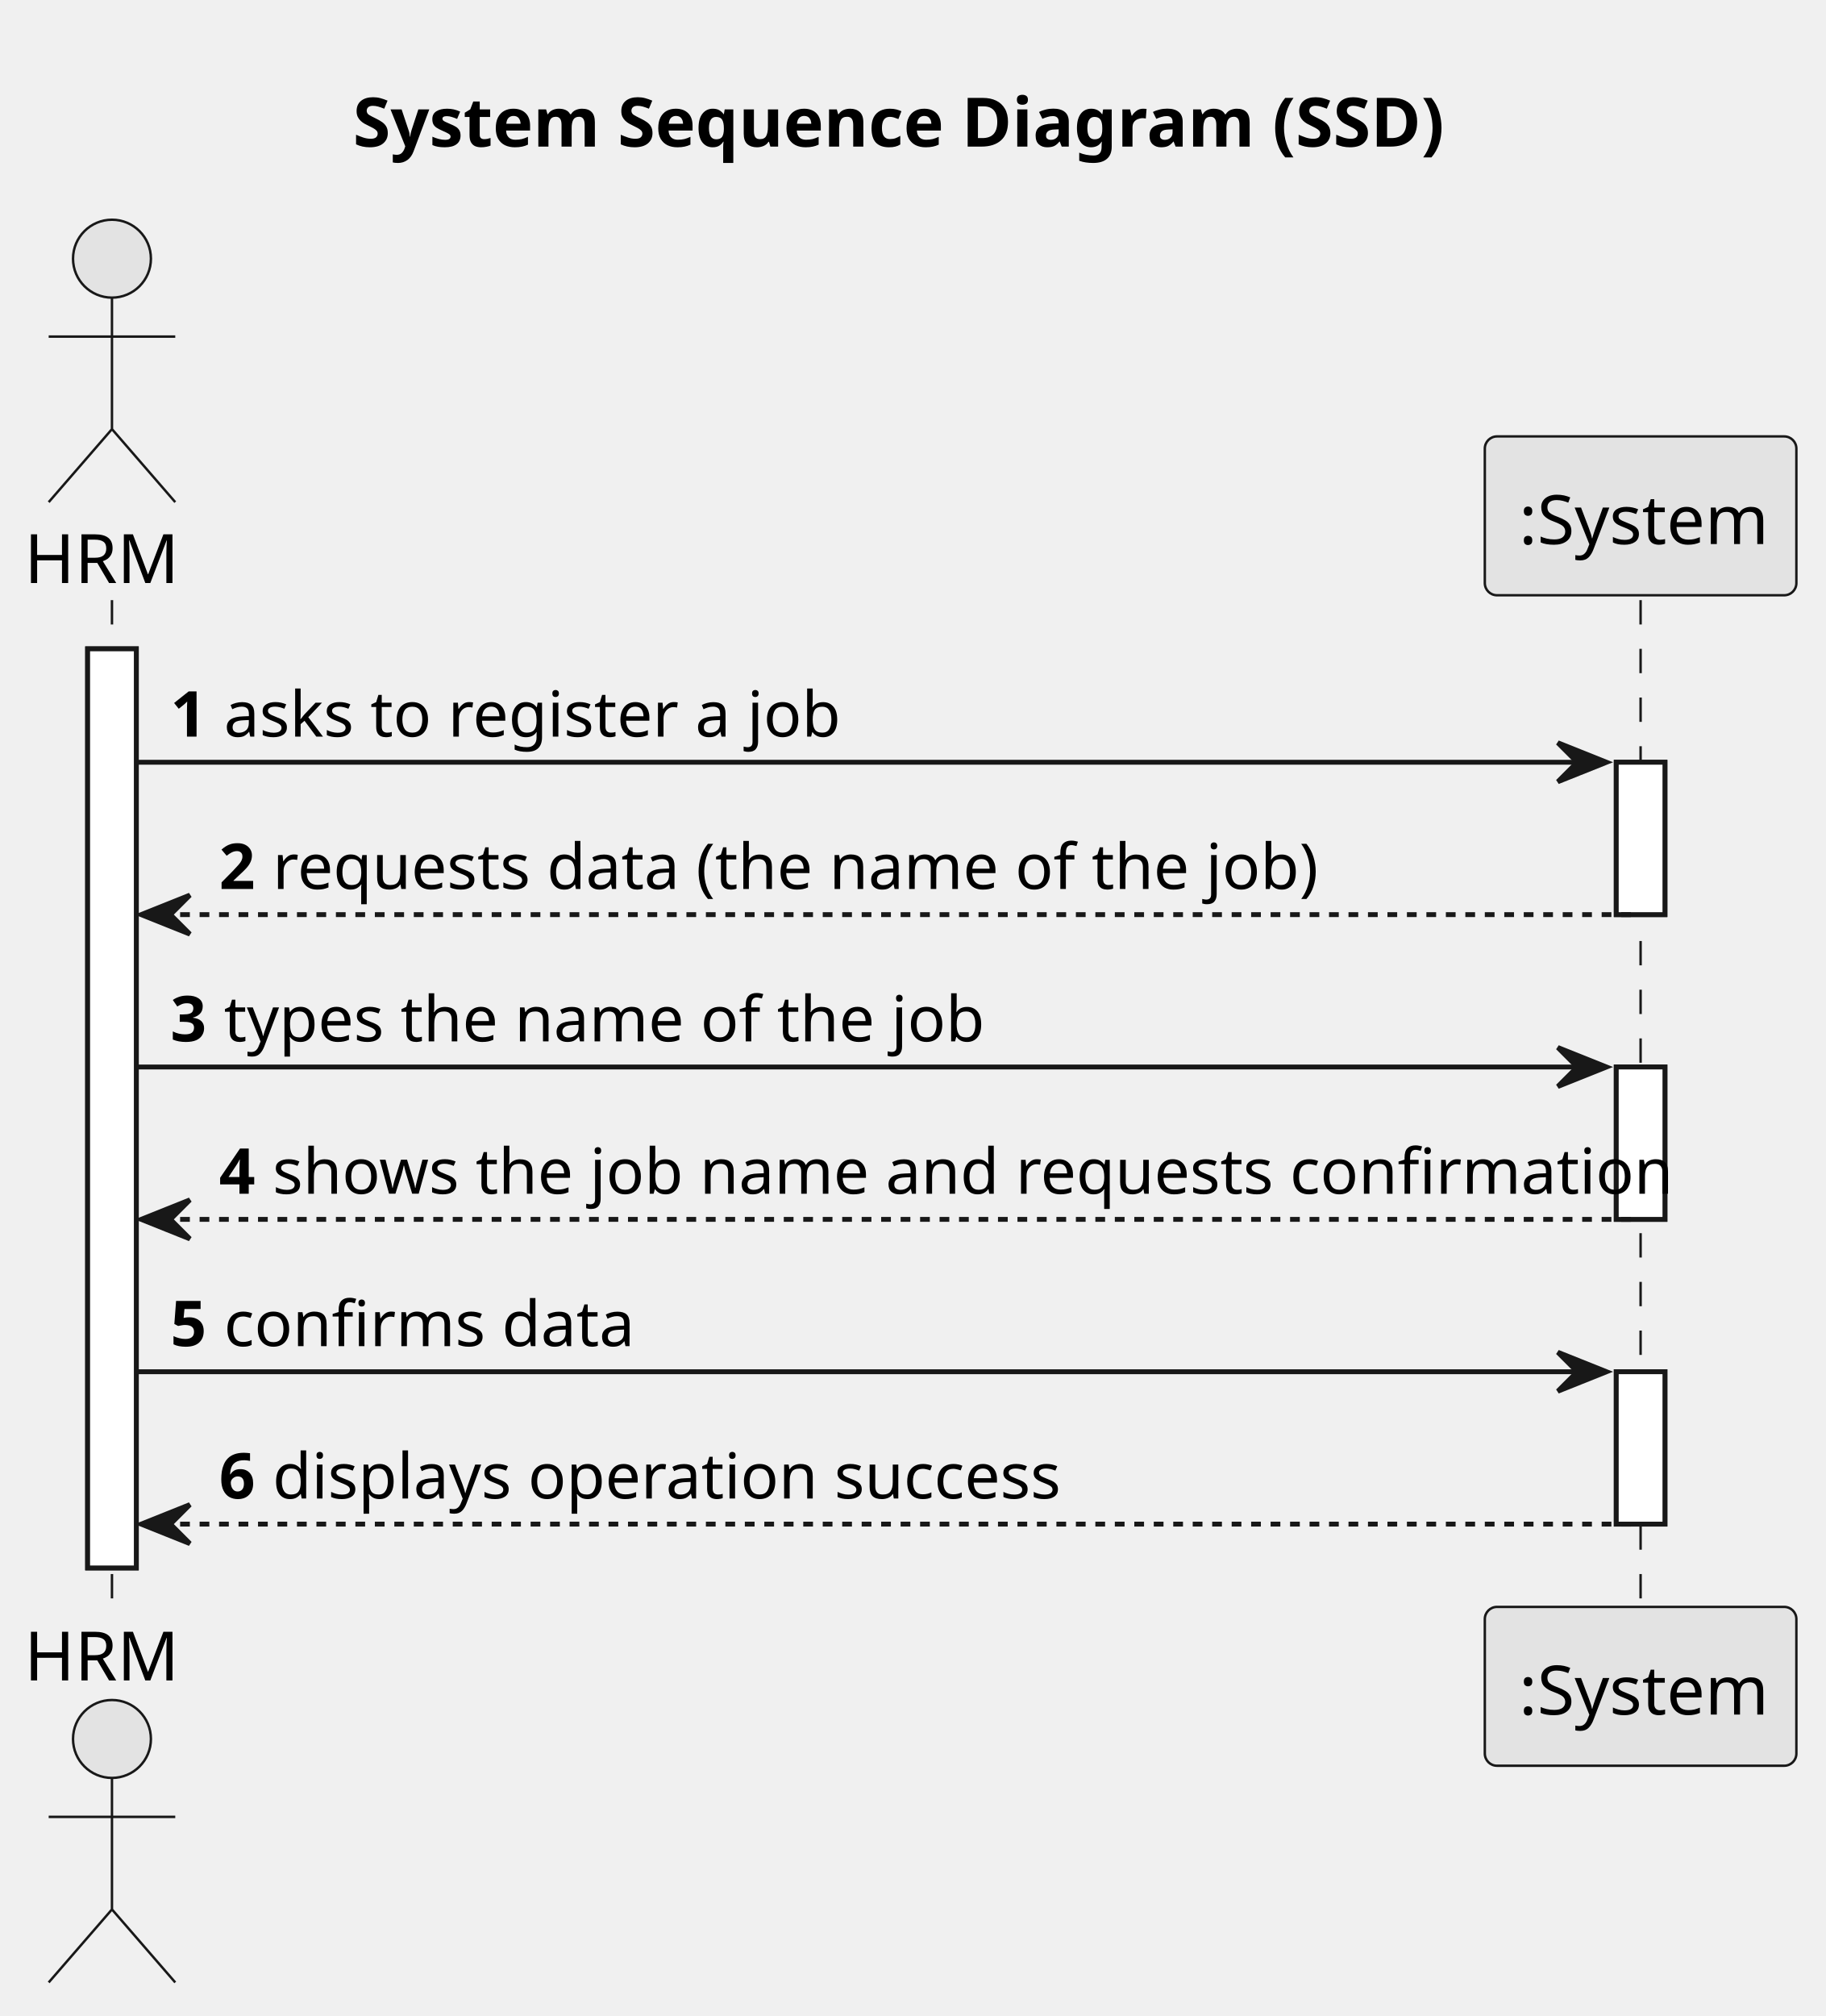
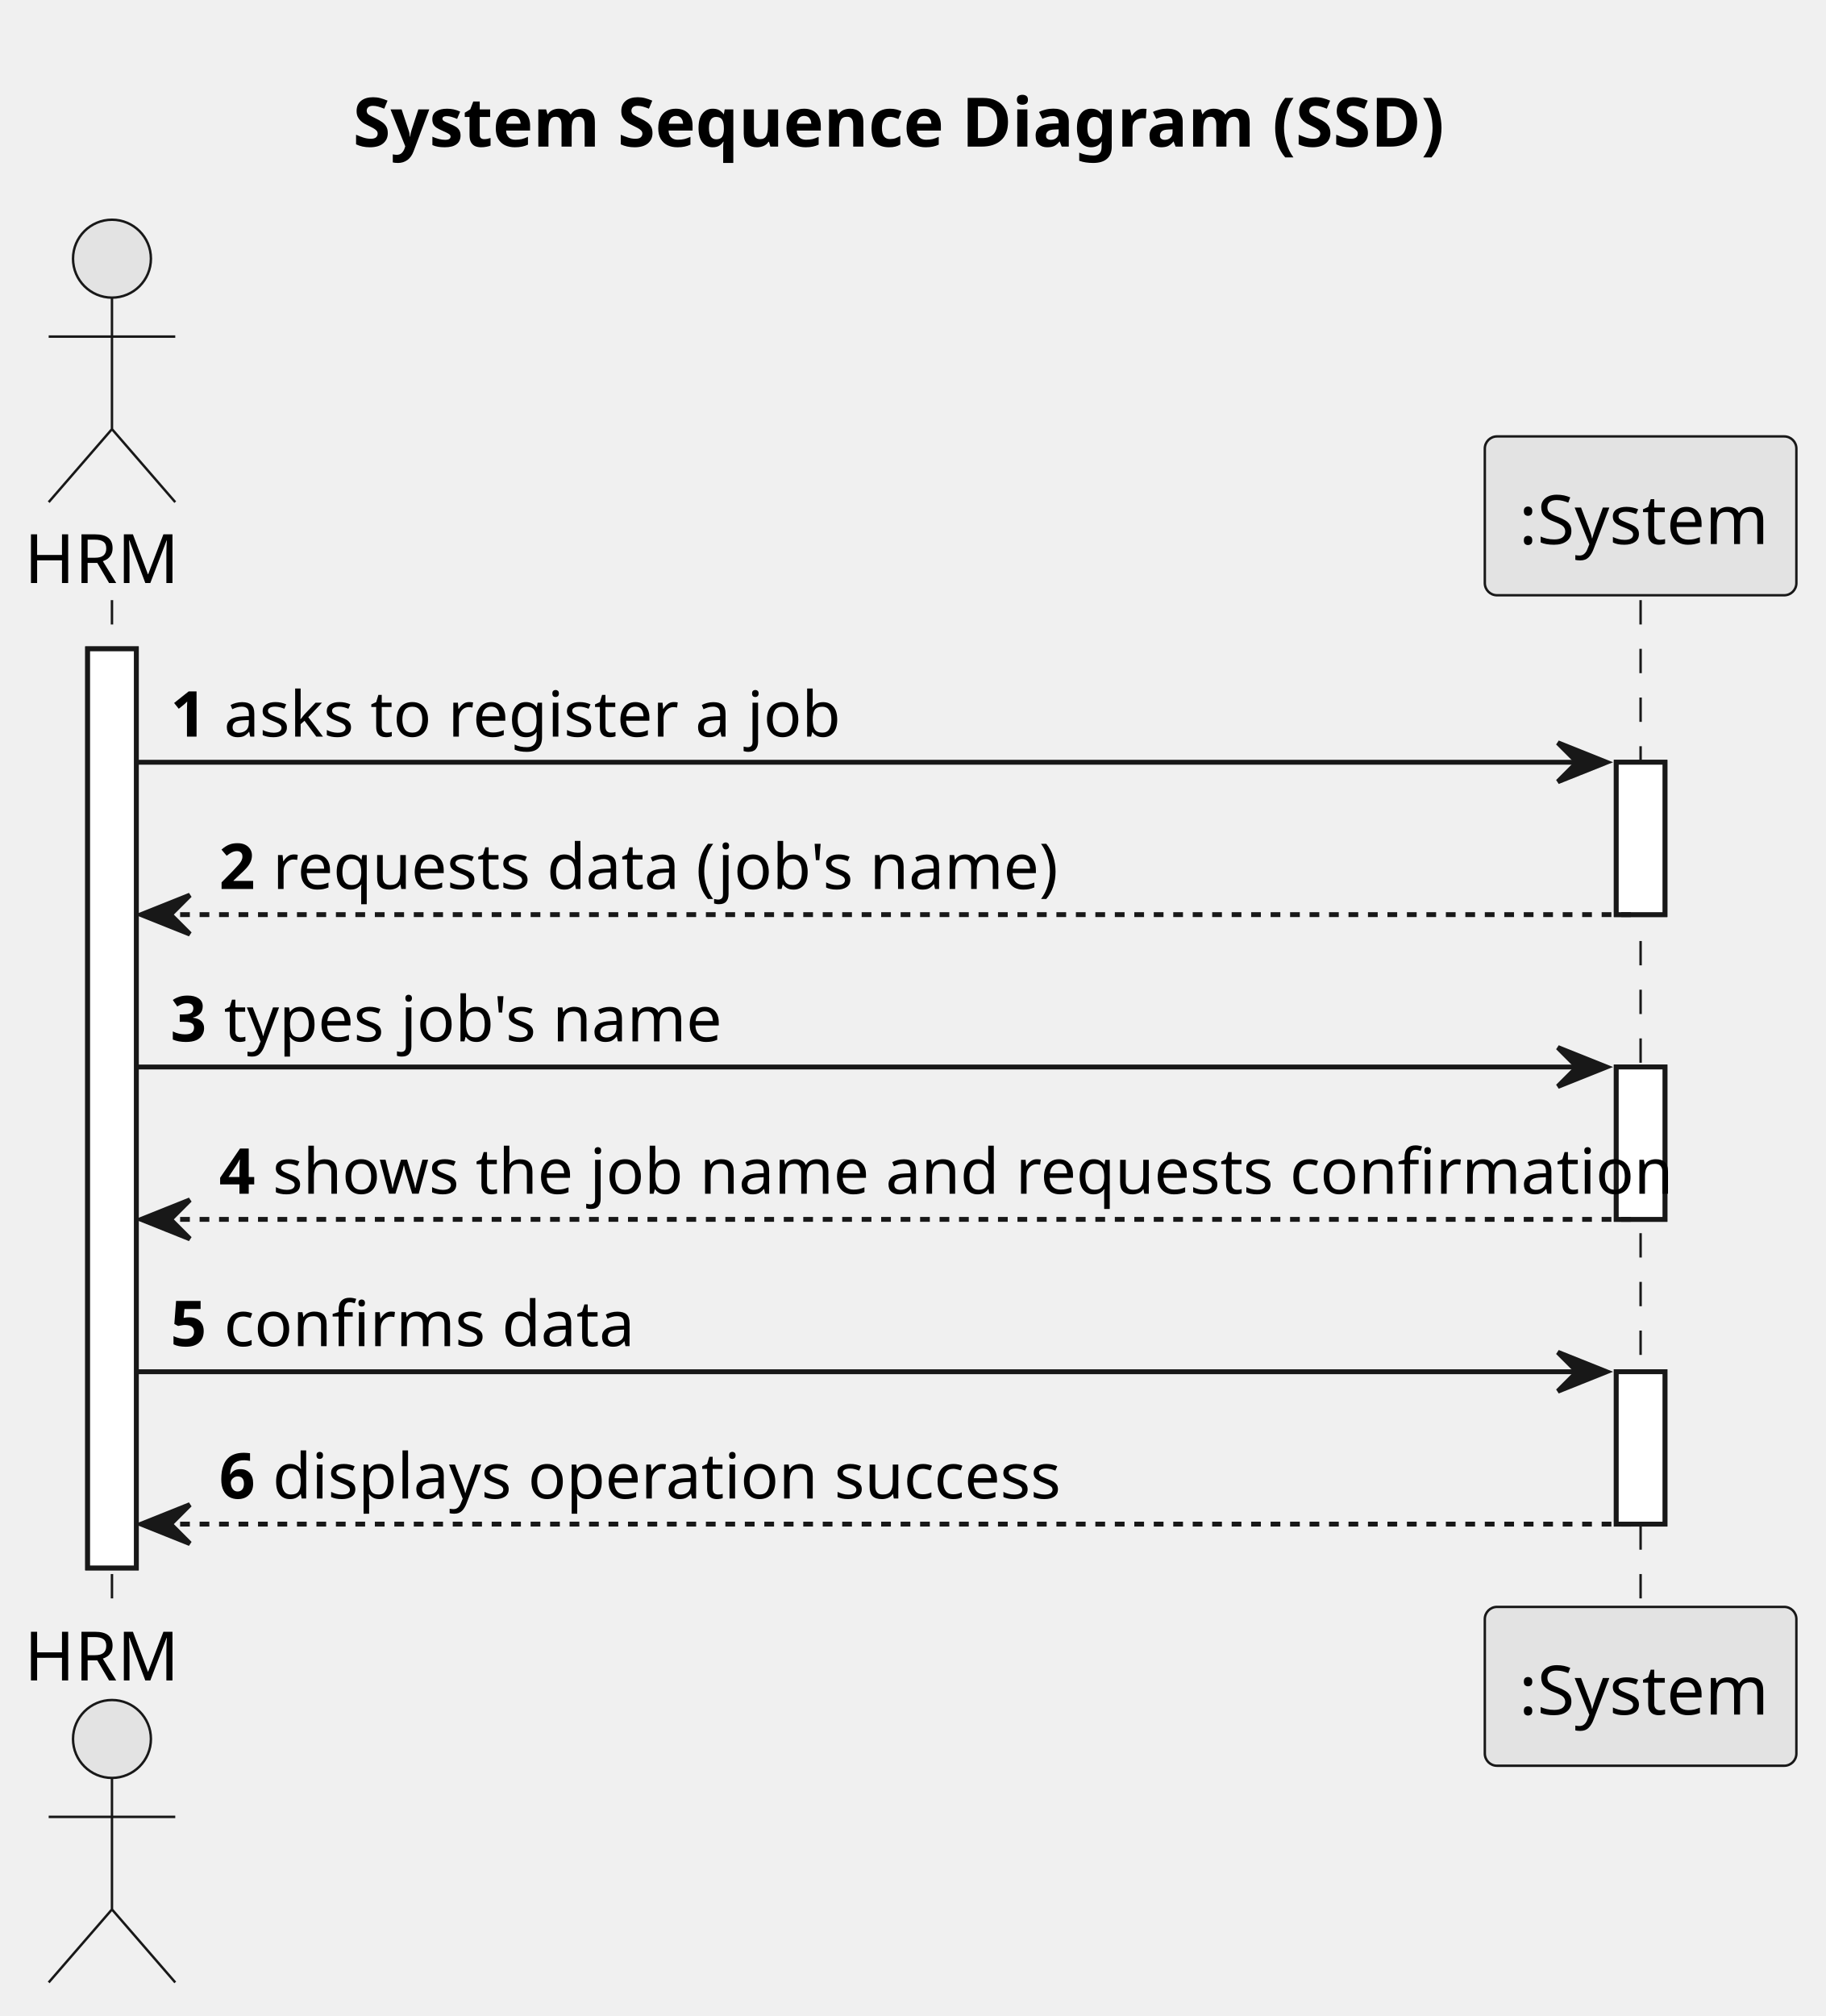
<svg xmlns="http://www.w3.org/2000/svg" contentStyleType="text/css" height="414px" preserveAspectRatio="none" style="width:375px;height:414px;background:#FFFFFF;" version="1.1" viewBox="0 0 375 414" width="375px" zoomAndPan="magnify">
  <defs />
  <g>
    <text fill="#000000" font-family="sans-serif" font-size="14" font-weight="bold" lengthAdjust="spacing" textLength="228" x="72.5" y="30.107">System Sequence Diagram (SSD)</text>
    <rect fill="#FFFFFF" height="188.746" style="stroke:#181818;stroke-width:1.0;" width="10" x="18" y="133.242" />
    <rect fill="#FFFFFF" height="31.291" style="stroke:#181818;stroke-width:1.0;" width="10" x="332" y="156.533" />
    <rect fill="#FFFFFF" height="31.291" style="stroke:#181818;stroke-width:1.0;" width="10" x="332" y="219.115" />
    <rect fill="#FFFFFF" height="31.291" style="stroke:#181818;stroke-width:1.0;" width="10" x="332" y="281.697" />
    <line style="stroke:#181818;stroke-width:0.5;stroke-dasharray:5.0,5.0;" x1="23" x2="23" y1="123.242" y2="330.988" />
    <line style="stroke:#181818;stroke-width:0.5;stroke-dasharray:5.0,5.0;" x1="337" x2="337" y1="123.242" y2="330.988" />
    <text fill="#000000" font-family="sans-serif" font-size="14" lengthAdjust="spacing" textLength="30" x="5" y="119.728">HRM</text>
    <ellipse cx="23" cy="53.121" fill="#E3E3E3" rx="8" ry="8" style="stroke:#181818;stroke-width:0.5;" />
    <path d="M23,61.121 L23,88.121 M10,69.121 L36,69.121 M23,88.121 L10,103.121 M23,88.121 L36,103.121 " fill="none" style="stroke:#181818;stroke-width:0.5;" />
    <text fill="#000000" font-family="sans-serif" font-size="14" lengthAdjust="spacing" textLength="30" x="5" y="345.096">HRM</text>
    <ellipse cx="23" cy="357.109" fill="#E3E3E3" rx="8" ry="8" style="stroke:#181818;stroke-width:0.5;" />
    <path d="M23,365.109 L23,392.109 M10,373.109 L36,373.109 M23,392.109 L10,407.109 M23,392.109 L36,407.109 " fill="none" style="stroke:#181818;stroke-width:0.5;" />
    <rect fill="#E3E3E3" height="32.621" rx="2.5" ry="2.5" style="stroke:#181818;stroke-width:0.5;" width="64" x="305" y="89.621" />
    <text fill="#000000" font-family="sans-serif" font-size="14" lengthAdjust="spacing" textLength="50" x="312" y="111.728">:System</text>
    <rect fill="#E3E3E3" height="32.621" rx="2.5" ry="2.5" style="stroke:#181818;stroke-width:0.5;" width="64" x="305" y="329.988" />
    <text fill="#000000" font-family="sans-serif" font-size="14" lengthAdjust="spacing" textLength="50" x="312" y="352.096">:System</text>
    <rect fill="#FFFFFF" height="188.746" style="stroke:#181818;stroke-width:1.0;" width="10" x="18" y="133.242" />
    <rect fill="#FFFFFF" height="31.291" style="stroke:#181818;stroke-width:1.0;" width="10" x="332" y="156.533" />
    <rect fill="#FFFFFF" height="31.291" style="stroke:#181818;stroke-width:1.0;" width="10" x="332" y="219.115" />
    <rect fill="#FFFFFF" height="31.291" style="stroke:#181818;stroke-width:1.0;" width="10" x="332" y="281.697" />
    <polygon fill="#181818" points="320,152.533,330,156.533,320,160.533,324,156.533" style="stroke:#181818;stroke-width:1.0;" />
    <line style="stroke:#181818;stroke-width:1.0;" x1="28" x2="326" y1="156.533" y2="156.533" />
    <text fill="#000000" font-family="sans-serif" font-size="13" font-weight="bold" lengthAdjust="spacing" textLength="7" x="35" y="151.27">1</text>
    <text fill="#000000" font-family="sans-serif" font-size="13" lengthAdjust="spacing" textLength="126" x="46" y="151.27">asks to  register a job</text>
    <polygon fill="#181818" points="39,183.824,29,187.824,39,191.824,35,187.824" style="stroke:#181818;stroke-width:1.0;" />
    <line style="stroke:#181818;stroke-width:1.0;stroke-dasharray:2.0,2.0;" x1="33" x2="336" y1="187.824" y2="187.824" />
    <text fill="#000000" font-family="sans-serif" font-size="13" font-weight="bold" lengthAdjust="spacing" textLength="7" x="45" y="182.561">2</text>
-     <text fill="#000000" font-family="sans-serif" font-size="13" lengthAdjust="spacing" textLength="202" x="56" y="182.561">requests data (the name of the job)</text>
+     <text fill="#000000" font-family="sans-serif" font-size="13" lengthAdjust="spacing" textLength="153" x="56" y="182.561">requests data (job's name)</text>
    <polygon fill="#181818" points="320,215.115,330,219.115,320,223.115,324,219.115" style="stroke:#181818;stroke-width:1.0;" />
    <line style="stroke:#181818;stroke-width:1.0;" x1="28" x2="326" y1="219.115" y2="219.115" />
    <text fill="#000000" font-family="sans-serif" font-size="13" font-weight="bold" lengthAdjust="spacing" textLength="7" x="35" y="213.852">3</text>
-     <text fill="#000000" font-family="sans-serif" font-size="13" lengthAdjust="spacing" textLength="147" x="46" y="213.852">types the name of the job</text>
+     <text fill="#000000" font-family="sans-serif" font-size="13" lengthAdjust="spacing" textLength="98" x="46" y="213.852">types job's name</text>
    <polygon fill="#181818" points="39,246.406,29,250.406,39,254.406,35,250.406" style="stroke:#181818;stroke-width:1.0;" />
    <line style="stroke:#181818;stroke-width:1.0;stroke-dasharray:2.0,2.0;" x1="33" x2="336" y1="250.406" y2="250.406" />
    <text fill="#000000" font-family="sans-serif" font-size="13" font-weight="bold" lengthAdjust="spacing" textLength="7" x="45" y="245.144">4</text>
    <text fill="#000000" font-family="sans-serif" font-size="13" lengthAdjust="spacing" textLength="269" x="56" y="245.144">shows the job name and requests confirmation</text>
    <polygon fill="#181818" points="320,277.697,330,281.697,320,285.697,324,281.697" style="stroke:#181818;stroke-width:1.0;" />
    <line style="stroke:#181818;stroke-width:1.0;" x1="28" x2="326" y1="281.697" y2="281.697" />
    <text fill="#000000" font-family="sans-serif" font-size="13" font-weight="bold" lengthAdjust="spacing" textLength="7" x="35" y="276.435">5</text>
    <text fill="#000000" font-family="sans-serif" font-size="13" lengthAdjust="spacing" textLength="78" x="46" y="276.435">confirms data</text>
    <polygon fill="#181818" points="39,308.988,29,312.988,39,316.988,35,312.988" style="stroke:#181818;stroke-width:1.0;" />
    <line style="stroke:#181818;stroke-width:1.0;stroke-dasharray:2.0,2.0;" x1="33" x2="336" y1="312.988" y2="312.988" />
    <text fill="#000000" font-family="sans-serif" font-size="13" font-weight="bold" lengthAdjust="spacing" textLength="7" x="45" y="307.726">6</text>
    <text fill="#000000" font-family="sans-serif" font-size="13" lengthAdjust="spacing" textLength="158" x="56" y="307.726">displays operation success</text>
  </g>
</svg>
